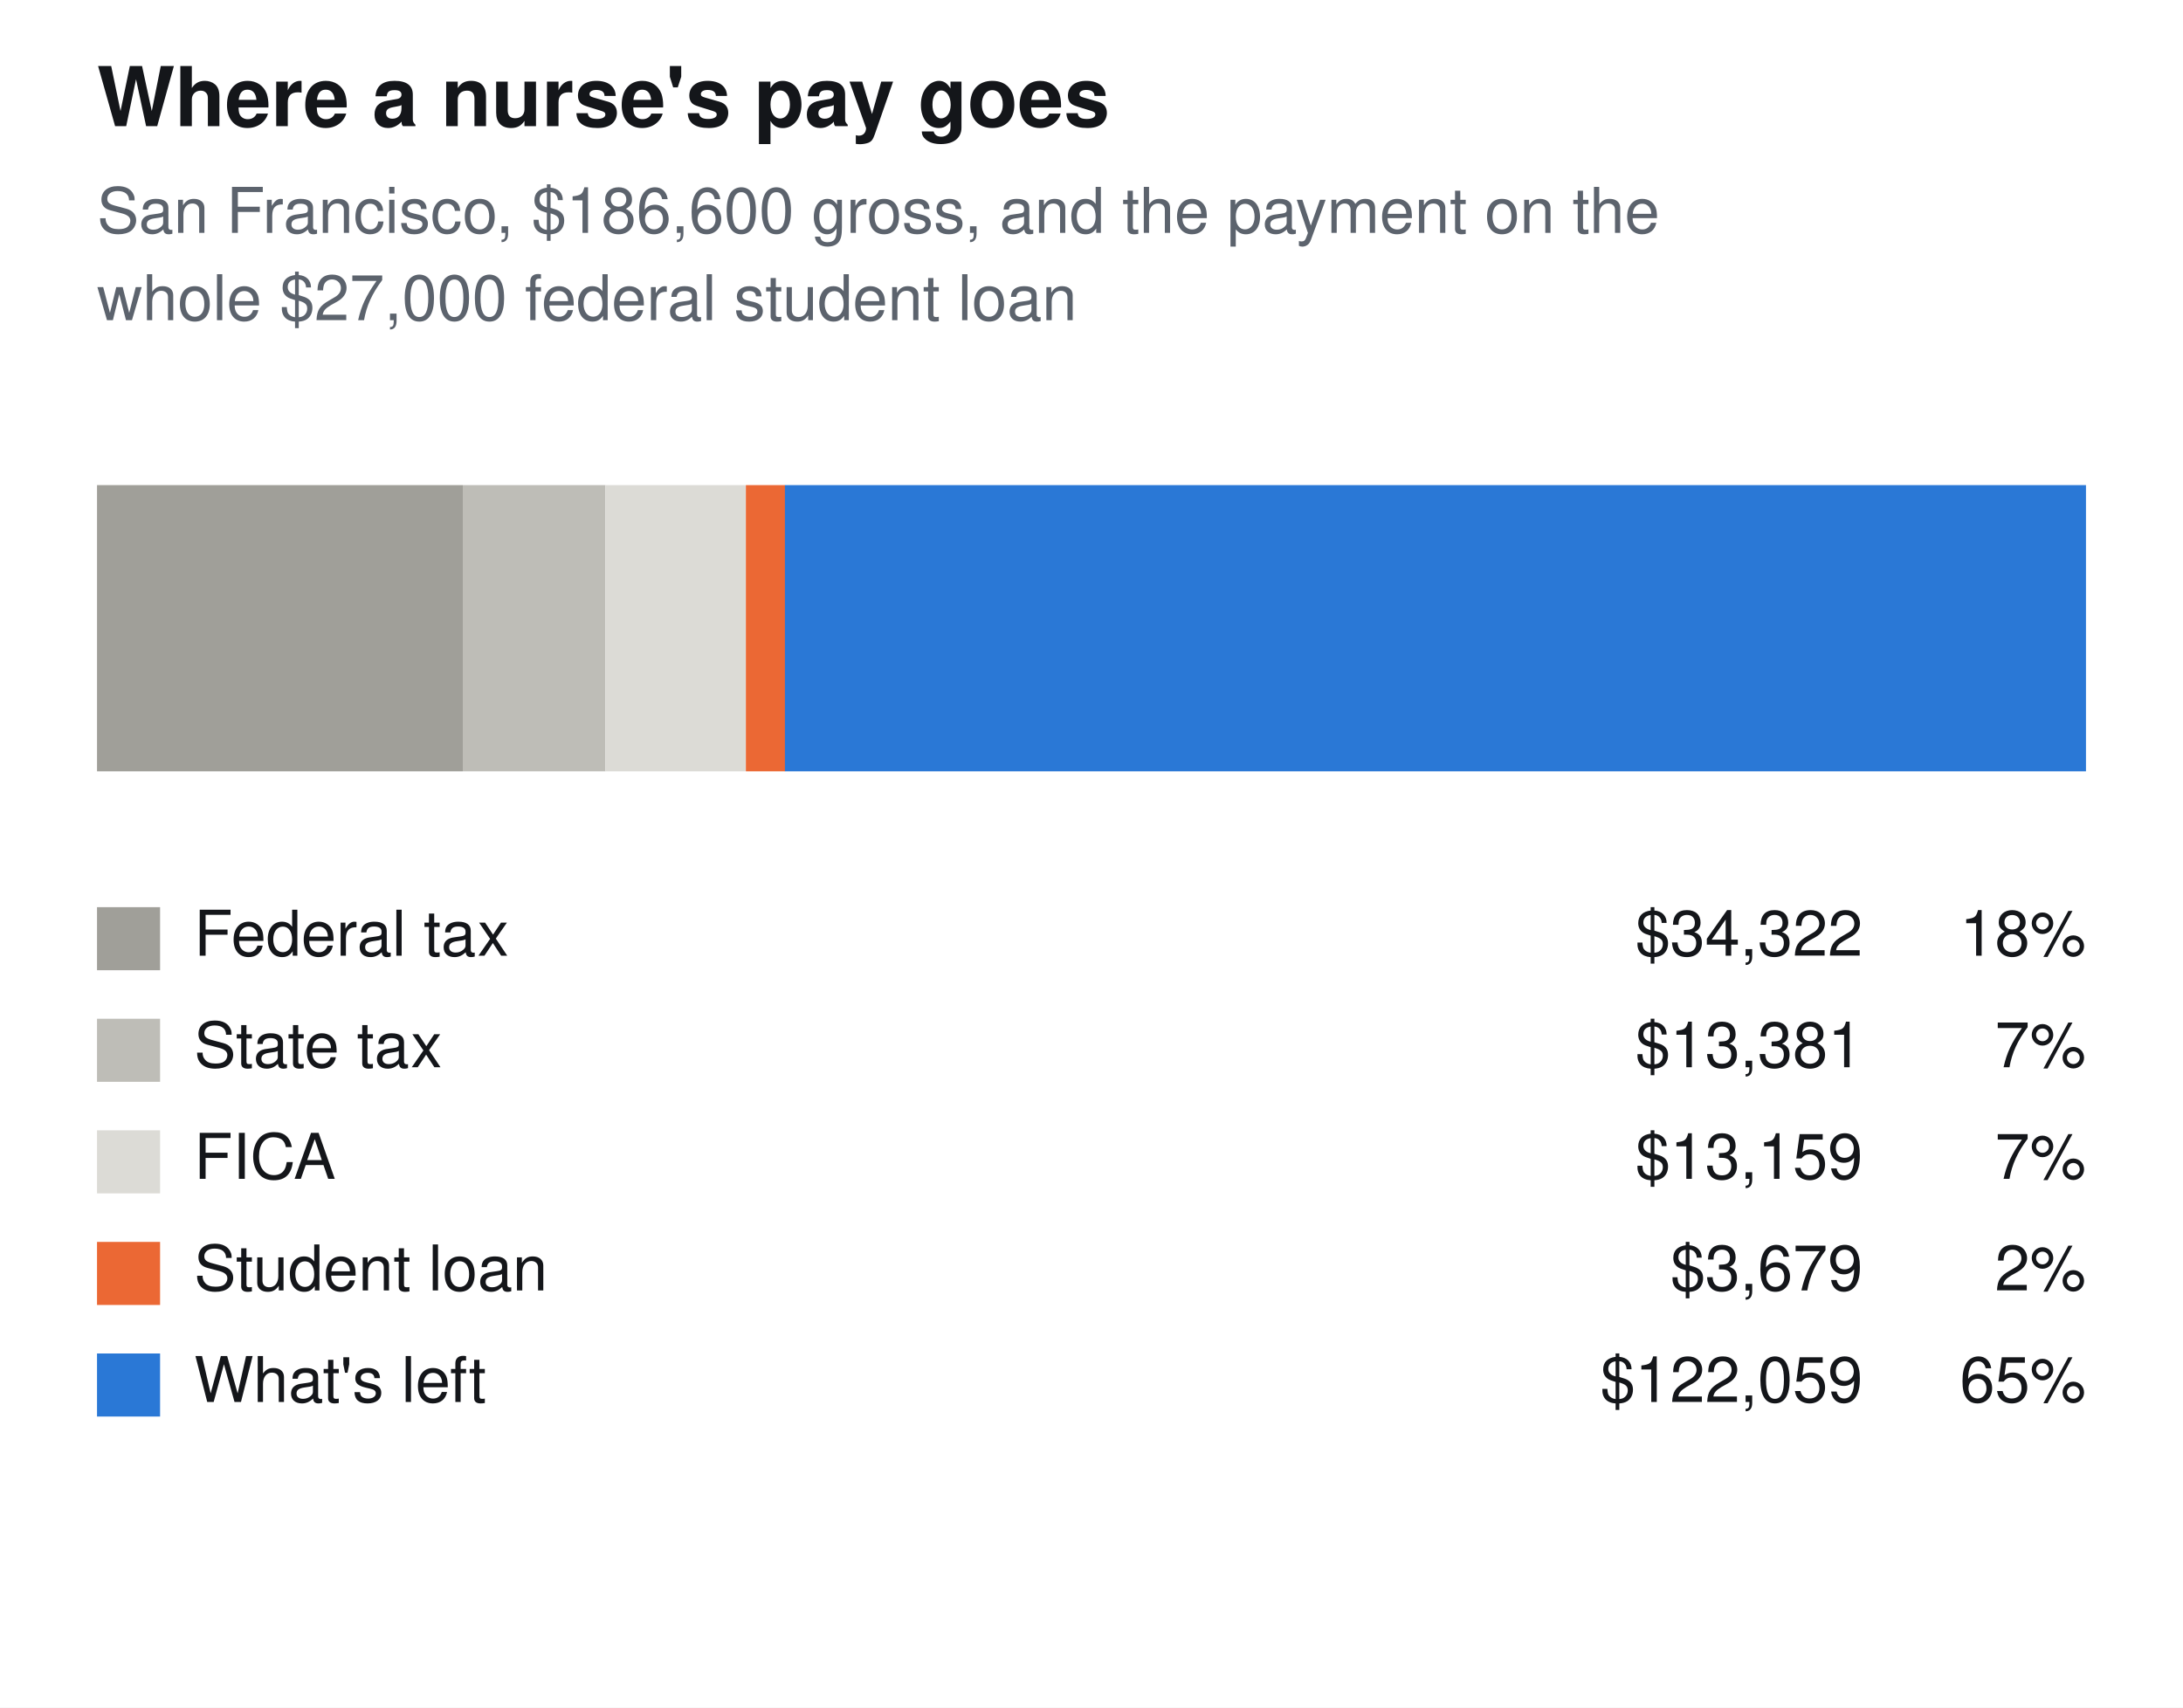
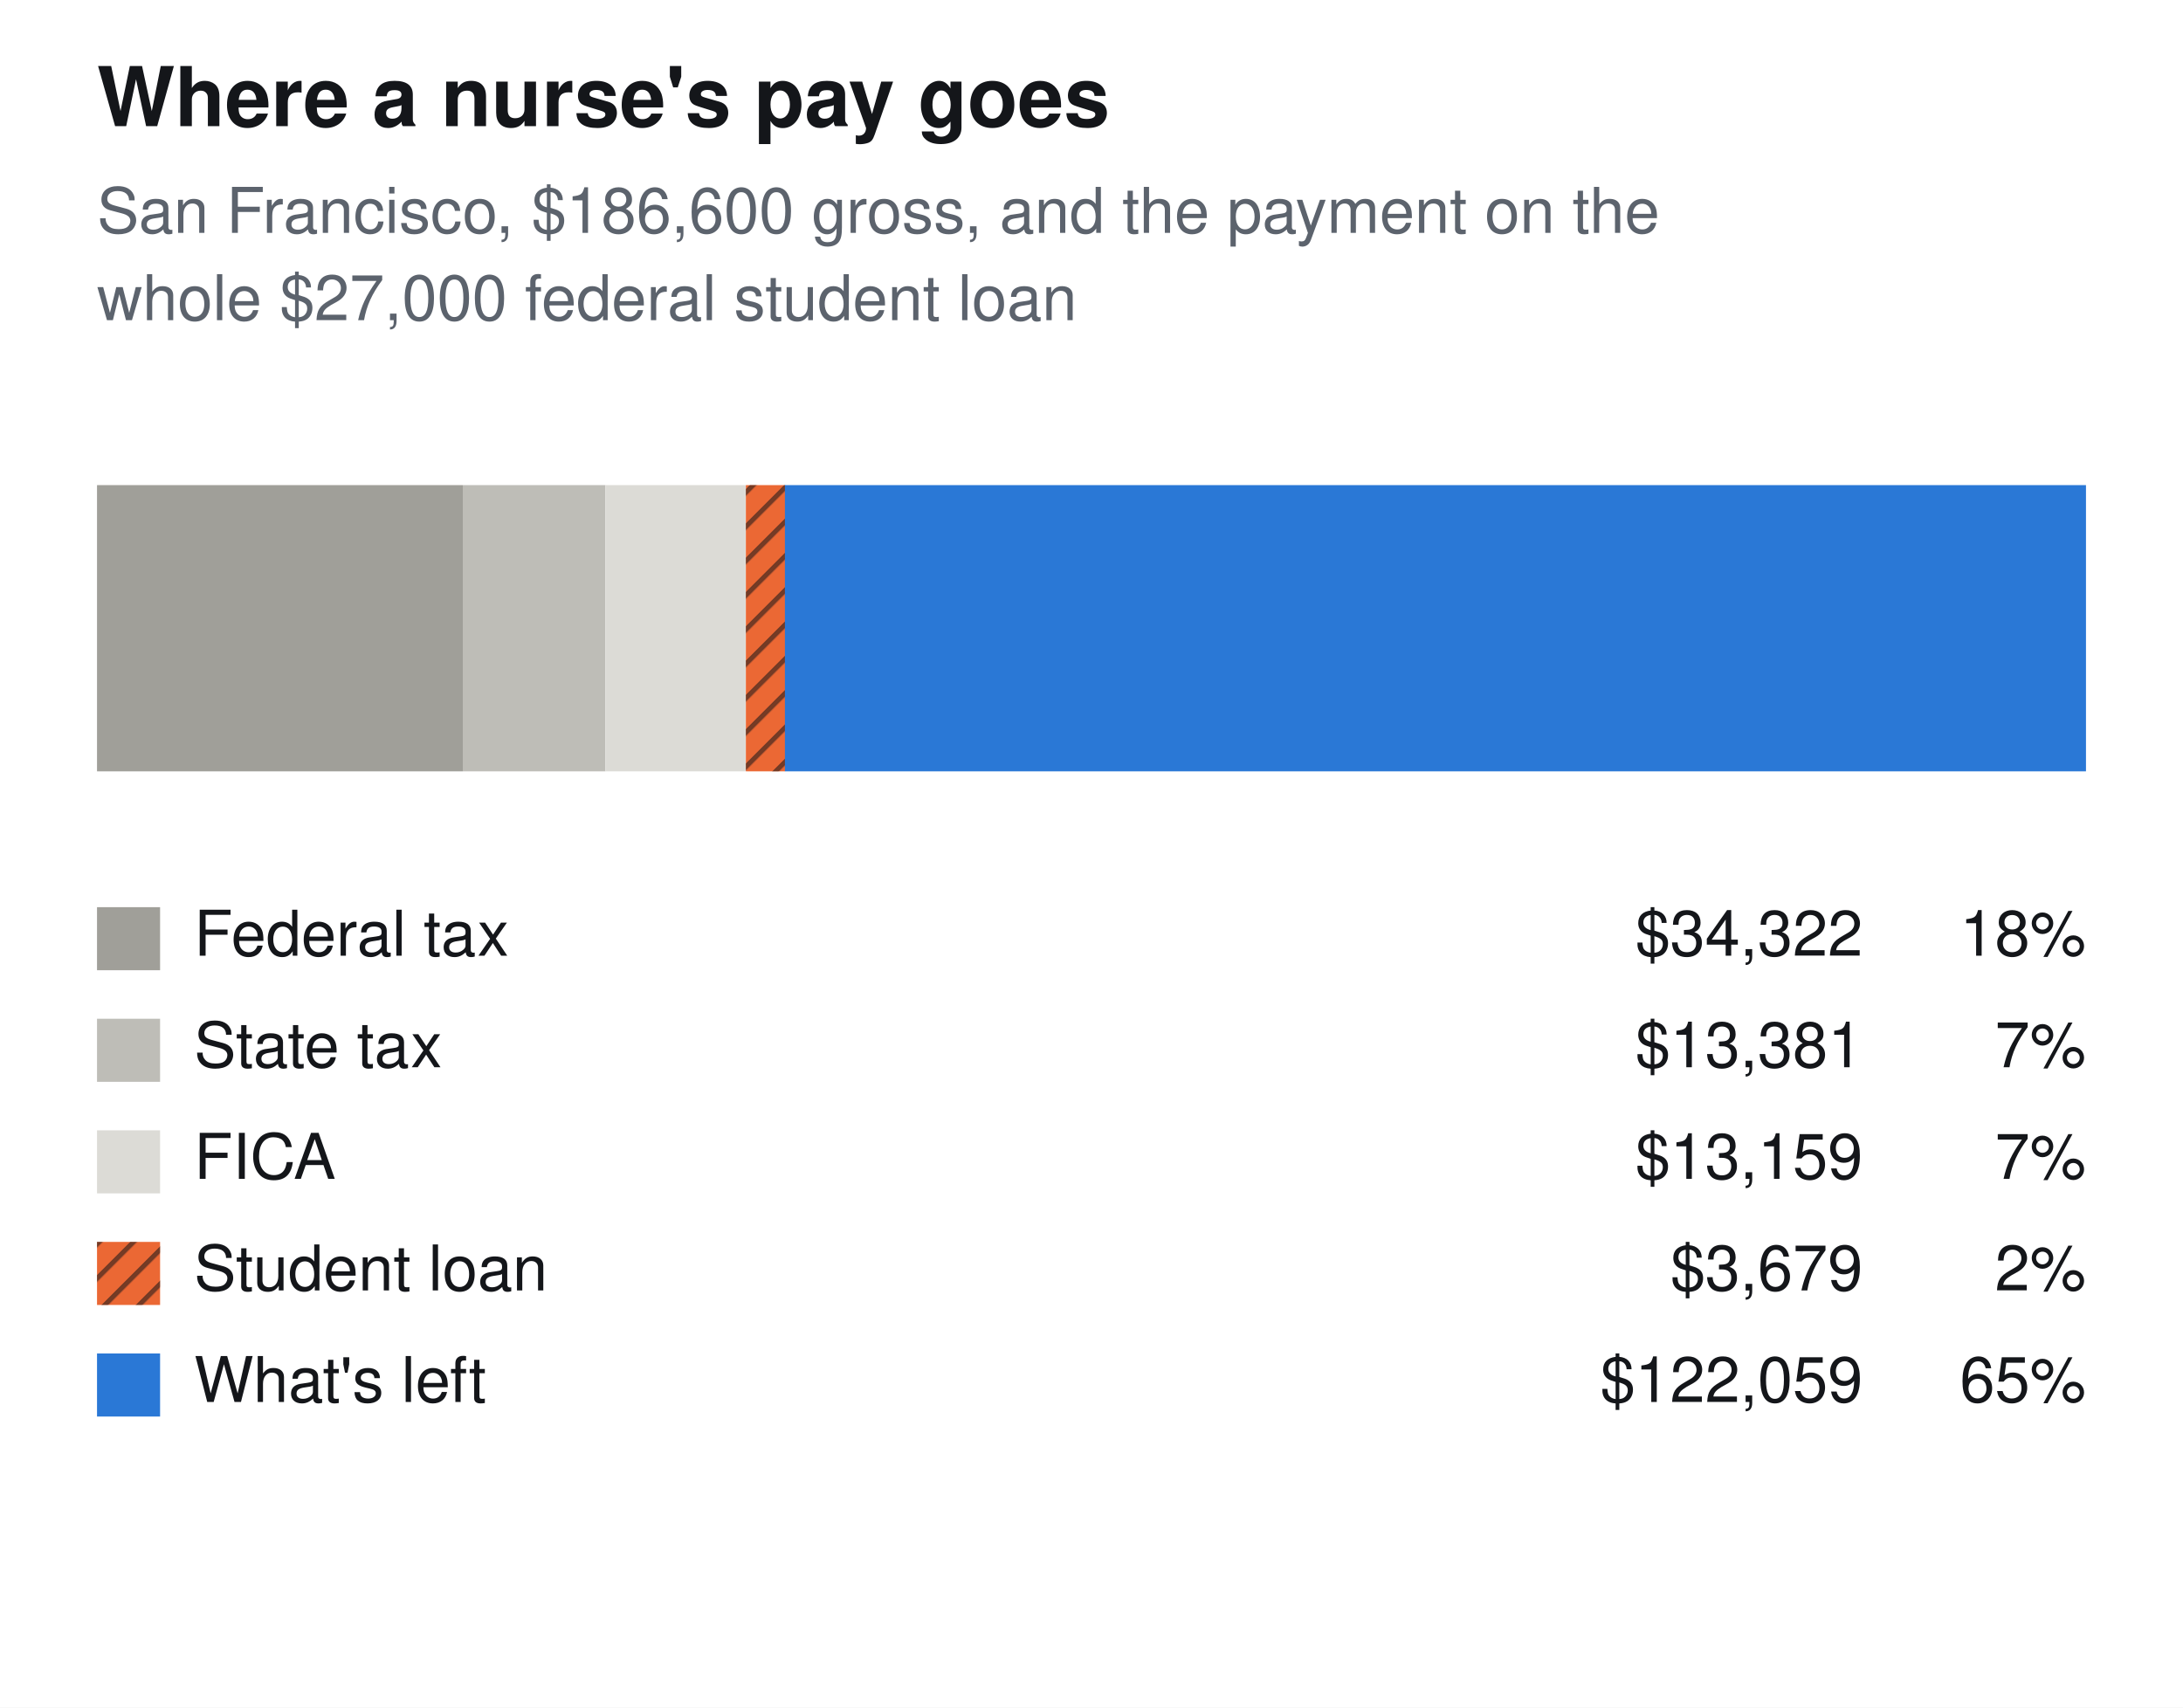
<svg xmlns="http://www.w3.org/2000/svg" width="900" height="704" viewBox="0 0 900 704" role="img">
  <style>
  text { font-family: -apple-system, BlinkMacSystemFont, 'Segoe UI', Helvetica, Arial, sans-serif; fill: #14161a; }
  .h  { font-size: 34px; font-weight: 700; }
  .sub{ font-size: 26px; fill: #5c636d; }
  .lab{ font-size: 27px; }
  .num{ font-size: 29px; font-weight: 700; }
  .ax { font-size: 26px; fill: #5c636d; }
  .key{ font-size: 26px; }
</style>
  <rect width="900" height="704" fill="#ffffff" />
+   <defs>
+     <pattern id="loanhatch" width="10" height="10" patternUnits="userSpaceOnUse" patternTransform="rotate(45)">
+       <rect width="10" height="10" fill="none" />
+       <line x1="0" y1="0" x2="0" y2="10" stroke="#14161a" stroke-width="4" stroke-opacity="0.55" />
+     </pattern>
+   </defs>
  <text class="h" x="40.0" y="52.0">Where a nurse's pay goes</text>
  <text class="sub" x="40.0" y="96.0">San Francisco, $186,600 gross, and the payment on the</text>
  <text class="sub" x="40.0" y="132.0">whole $27,000 federal student loan</text>
  <rect x="40.0" y="200" width="150.8" height="118" fill="#a09f99" />
  <rect x="190.8" y="200" width="58.8" height="118" fill="#bebdb7" />
  <rect x="249.6" y="200" width="57.8" height="118" fill="#dcdbd6" />
  <rect x="307.5" y="200" width="16.2" height="118" fill="#eb6834" />
+   <rect x="307.5" y="200" width="16.2" height="118" fill="url(#loanhatch)" />
  <rect x="323.6" y="200" width="536.4" height="118" fill="#2a78d6" />
  <rect x="40" y="374" width="26" height="26" fill="#a09f99" />
  <text class="key" x="80.0" y="394.0">Federal tax</text>
  <text class="key" x="860.0" y="394.0" text-anchor="end" fill="#5c636d">18%</text>
  <text class="key" x="768.0" y="394.0" text-anchor="end" fill="#5c636d">$34,322</text>
  <rect x="40" y="420" width="26" height="26" fill="#bebdb7" />
  <text class="key" x="80.0" y="440.0">State tax</text>
  <text class="key" x="860.0" y="440.0" text-anchor="end" fill="#5c636d">7%</text>
  <text class="key" x="768.0" y="440.0" text-anchor="end" fill="#5c636d">$13,381</text>
  <rect x="40" y="466" width="26" height="26" fill="#dcdbd6" />
  <text class="key" x="80.0" y="486.0">FICA</text>
  <text class="key" x="860.0" y="486.0" text-anchor="end" fill="#5c636d">7%</text>
  <text class="key" x="768.0" y="486.0" text-anchor="end" fill="#5c636d">$13,159</text>
  <rect x="40" y="512" width="26" height="26" fill="#eb6834" />
+   <rect x="40" y="512" width="26" height="26" fill="url(#loanhatch)" />
  <text class="key" x="80.0" y="532.0">Student loan</text>
  <text class="key" x="860.0" y="532.0" text-anchor="end" fill="#5c636d">2%</text>
  <text class="key" x="768.0" y="532.0" text-anchor="end" fill="#5c636d">$3,679</text>
  <rect x="40" y="558" width="26" height="26" fill="#2a78d6" />
  <text class="key" x="80.0" y="578.0">What's left</text>
  <text class="key" x="860.0" y="578.0" text-anchor="end" fill="#5c636d">65%</text>
  <text class="key" x="768.0" y="578.0" text-anchor="end" fill="#5c636d">$122,059</text>
</svg>
